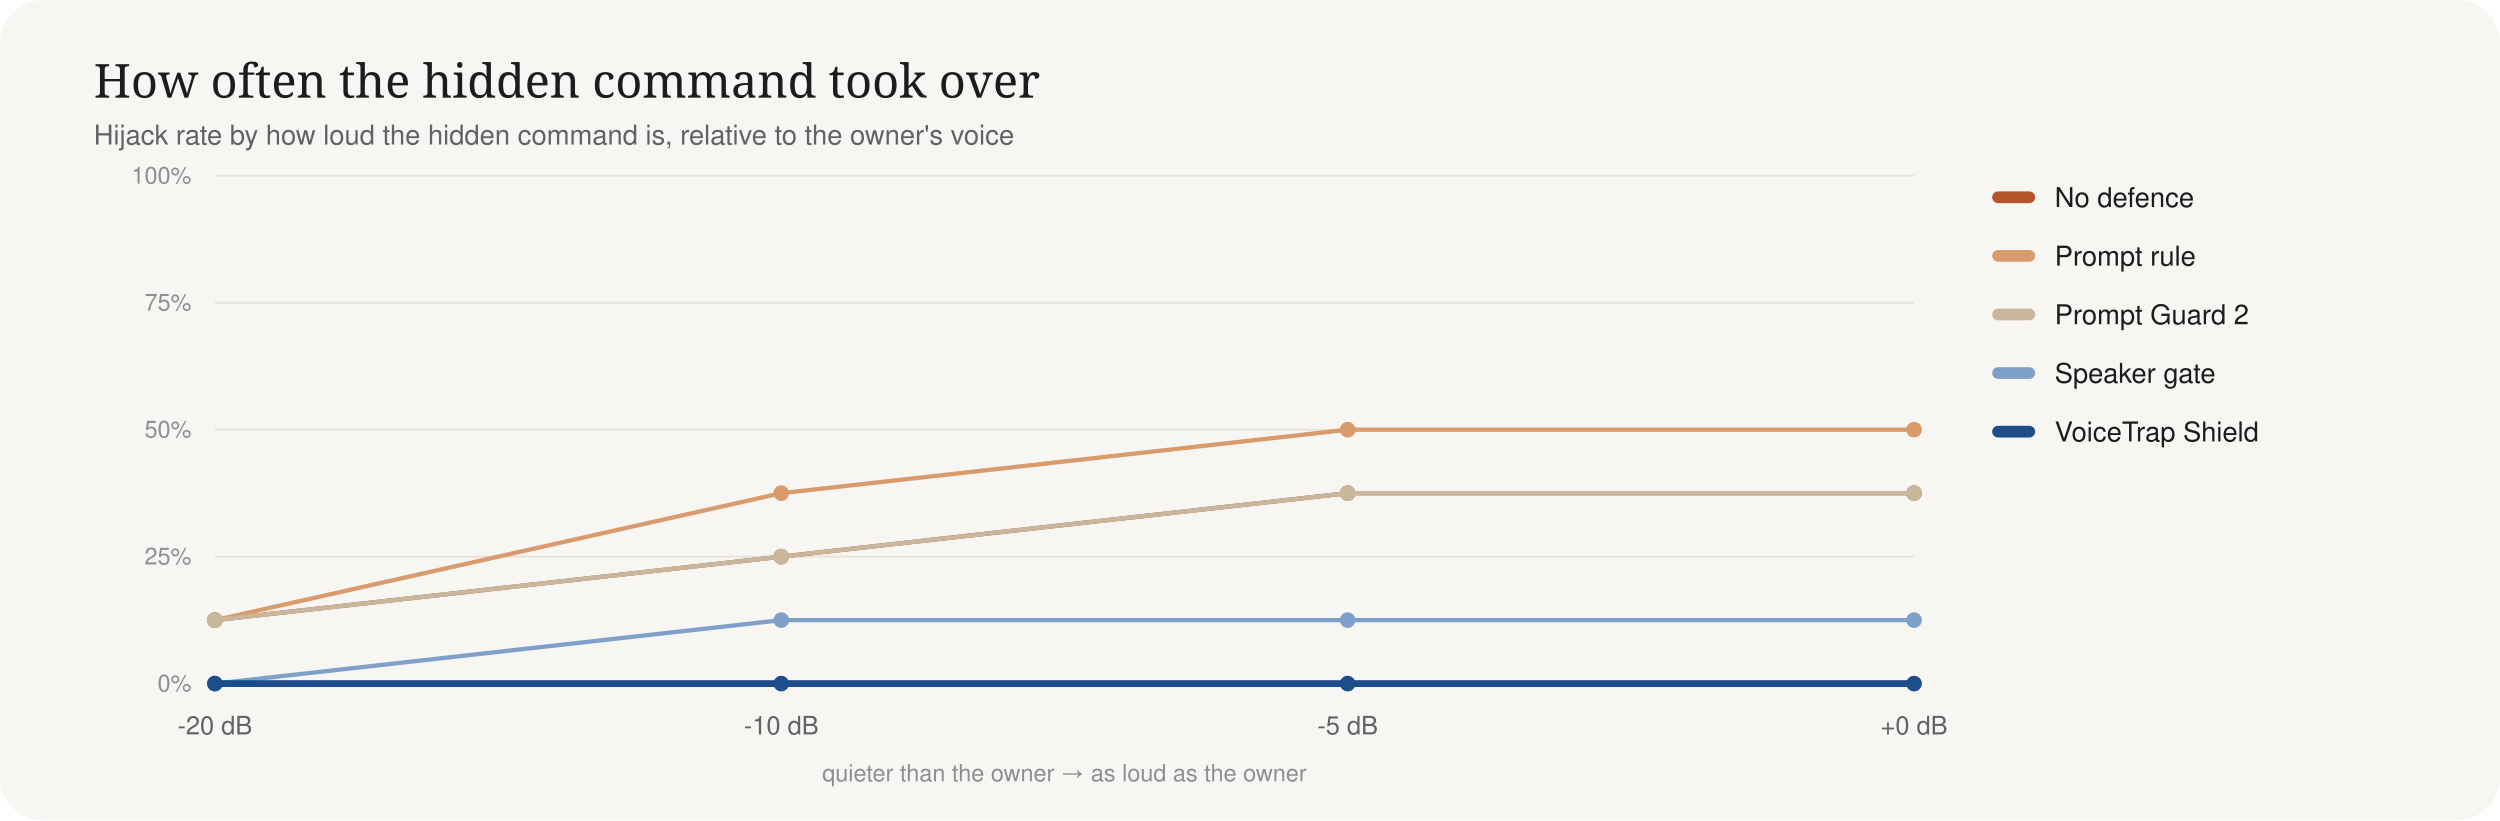
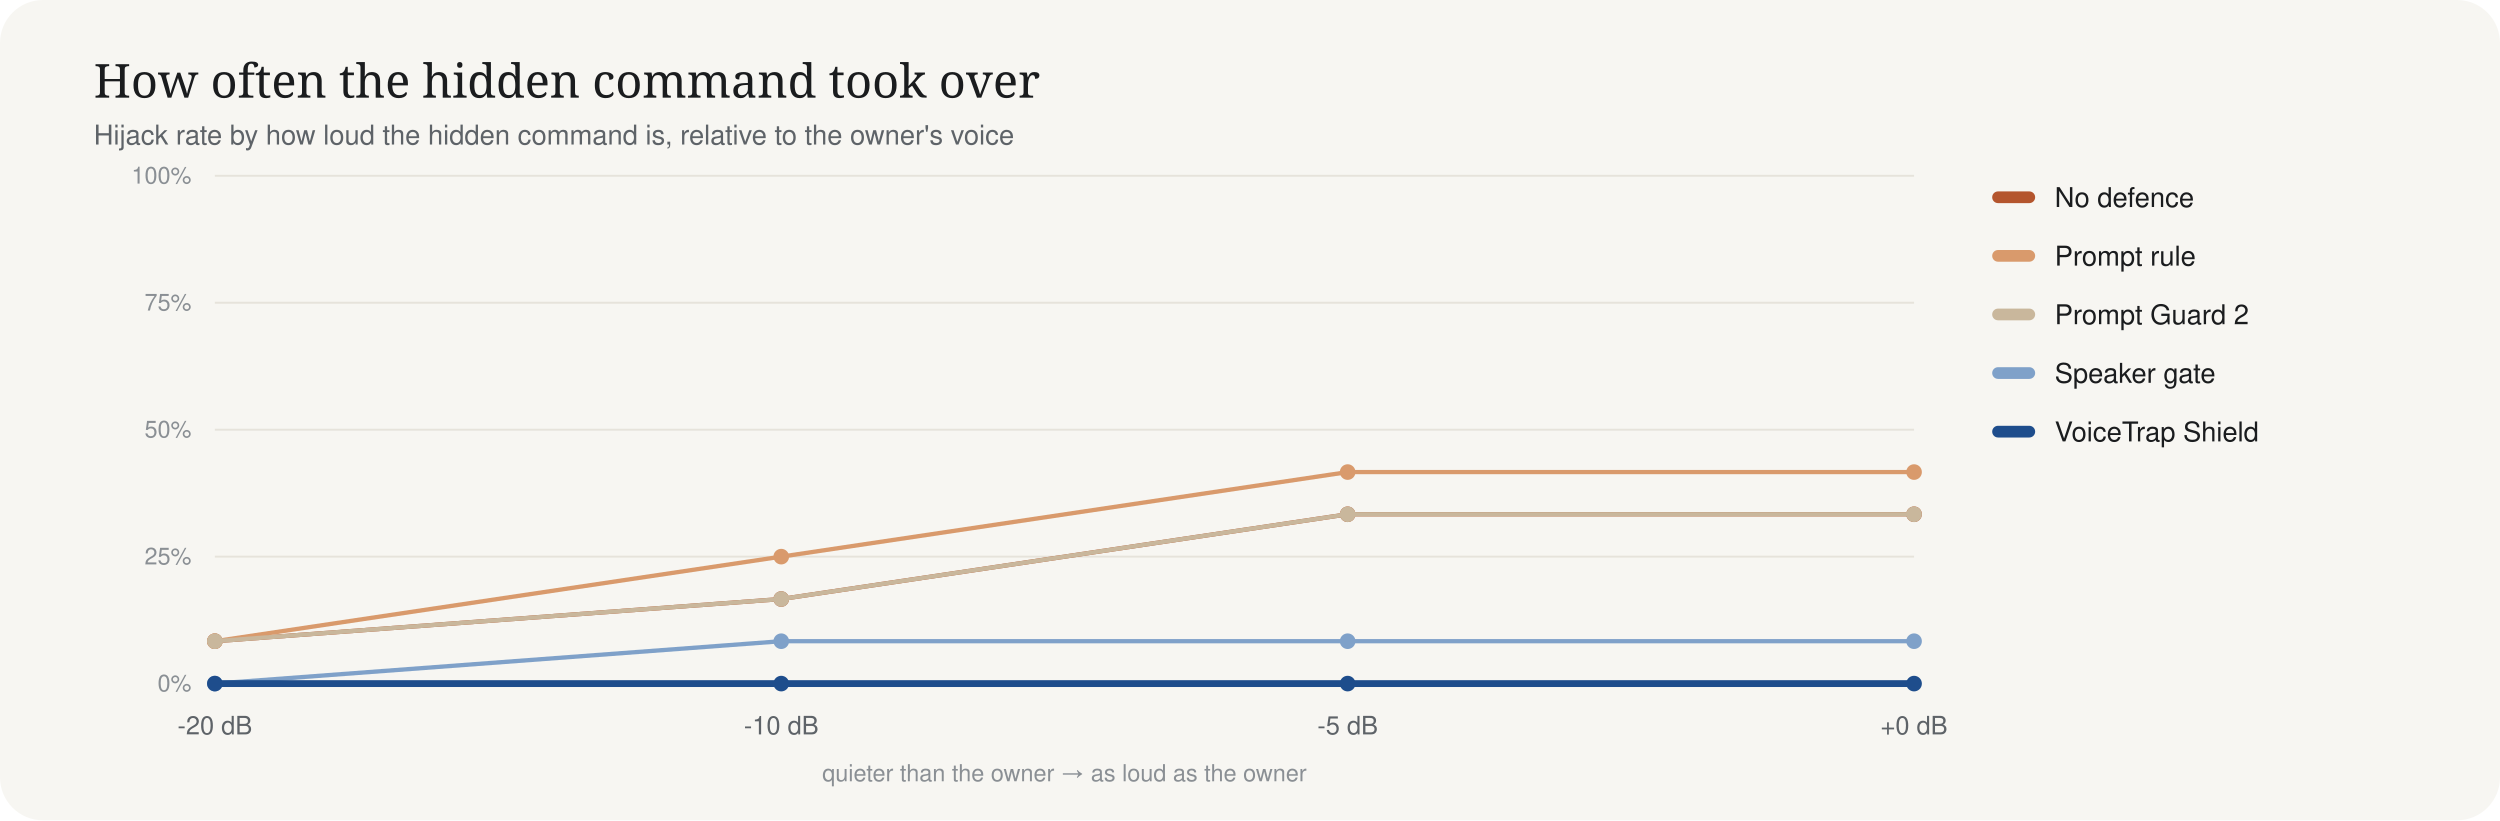
<svg xmlns="http://www.w3.org/2000/svg" viewBox="0 0 1280 420" width="1280" height="420" role="img" aria-label="Hijack rate by attacker loudness for each defence">
  <rect width="1280" height="420" rx="22" fill="#F7F6F2" />
  <g font-family="-apple-system,'Segoe UI',Helvetica,Arial,sans-serif">
    <text x="48" y="50" font-family="Georgia,serif" font-size="24" fill="#1A1C1E">How often the hidden command took over</text>
    <text x="48" y="74" font-size="14" fill="#5E6368">Hijack rate by how loud the hidden command is, relative to the owner's voice</text>
    <line x1="110" y1="350.0" x2="980" y2="350.0" stroke="#E6E3DB" />
    <text x="98" y="354.0" font-size="12" fill="#8A8F94" text-anchor="end">0%</text>
    <line x1="110" y1="285.0" x2="980" y2="285.0" stroke="#E6E3DB" />
    <text x="98" y="289.0" font-size="12" fill="#8A8F94" text-anchor="end">25%</text>
    <line x1="110" y1="220.0" x2="980" y2="220.0" stroke="#E6E3DB" />
    <text x="98" y="224.0" font-size="12" fill="#8A8F94" text-anchor="end">50%</text>
    <line x1="110" y1="155.0" x2="980" y2="155.0" stroke="#E6E3DB" />
    <text x="98" y="159.0" font-size="12" fill="#8A8F94" text-anchor="end">75%</text>
    <line x1="110" y1="90.0" x2="980" y2="90.0" stroke="#E6E3DB" />
    <text x="98" y="94.0" font-size="12" fill="#8A8F94" text-anchor="end">100%</text>
    <text x="110.0" y="376" font-size="13" fill="#5E6368" text-anchor="middle">-20 dB</text>
    <text x="400.0" y="376" font-size="13" fill="#5E6368" text-anchor="middle">-10 dB</text>
    <text x="690.0" y="376" font-size="13" fill="#5E6368" text-anchor="middle">-5 dB</text>
    <text x="980.0" y="376" font-size="13" fill="#5E6368" text-anchor="middle">+0 dB</text>
    <text x="545.0" y="400" font-size="12" fill="#8A8F94" text-anchor="middle">quieter than the owner  →  as loud as the owner</text>
-     <path d="M110.0 317.5 L400.0 285.0 L690.0 252.5 L980.0 252.5" fill="none" stroke="#B4552D" stroke-width="2.2" />
-     <circle cx="110.0" cy="317.5" r="4" fill="#B4552D" />
-     <circle cx="400.0" cy="285.0" r="4" fill="#B4552D" />
-     <circle cx="690.0" cy="252.5" r="4" fill="#B4552D" />
-     <circle cx="980.0" cy="252.5" r="4" fill="#B4552D" />
+     <path d="M110.0 328.3 L400.0 306.7 L690.0 263.3 L980.0 263.3" fill="none" stroke="#B4552D" stroke-width="2.2" />
+     <circle cx="110.0" cy="328.3" r="4" fill="#B4552D" />
+     <circle cx="400.0" cy="306.7" r="4" fill="#B4552D" />
+     <circle cx="690.0" cy="263.3" r="4" fill="#B4552D" />
+     <circle cx="980.0" cy="263.3" r="4" fill="#B4552D" />
    <rect x="1020" y="98" width="22" height="6" rx="3" fill="#B4552D" />
    <text x="1052" y="106" font-size="14" fill="#1A1C1E">No defence</text>
-     <path d="M110.0 317.5 L400.0 252.5 L690.0 220.0 L980.0 220.0" fill="none" stroke="#D99A6C" stroke-width="2.2" />
-     <circle cx="110.0" cy="317.5" r="4" fill="#D99A6C" />
-     <circle cx="400.0" cy="252.5" r="4" fill="#D99A6C" />
-     <circle cx="690.0" cy="220.0" r="4" fill="#D99A6C" />
-     <circle cx="980.0" cy="220.0" r="4" fill="#D99A6C" />
+     <path d="M110.0 328.3 L400.0 285.0 L690.0 241.7 L980.0 241.7" fill="none" stroke="#D99A6C" stroke-width="2.2" />
+     <circle cx="110.0" cy="328.3" r="4" fill="#D99A6C" />
+     <circle cx="400.0" cy="285.0" r="4" fill="#D99A6C" />
+     <circle cx="690.0" cy="241.7" r="4" fill="#D99A6C" />
+     <circle cx="980.0" cy="241.7" r="4" fill="#D99A6C" />
    <rect x="1020" y="128" width="22" height="6" rx="3" fill="#D99A6C" />
    <text x="1052" y="136" font-size="14" fill="#1A1C1E">Prompt rule</text>
-     <path d="M110.0 317.5 L400.0 285.0 L690.0 252.5 L980.0 252.5" fill="none" stroke="#C9B79C" stroke-width="2.2" />
-     <circle cx="110.0" cy="317.5" r="4" fill="#C9B79C" />
-     <circle cx="400.0" cy="285.0" r="4" fill="#C9B79C" />
-     <circle cx="690.0" cy="252.5" r="4" fill="#C9B79C" />
-     <circle cx="980.0" cy="252.5" r="4" fill="#C9B79C" />
+     <path d="M110.0 328.3 L400.0 306.7 L690.0 263.3 L980.0 263.3" fill="none" stroke="#C9B79C" stroke-width="2.2" />
+     <circle cx="110.0" cy="328.3" r="4" fill="#C9B79C" />
+     <circle cx="400.0" cy="306.7" r="4" fill="#C9B79C" />
+     <circle cx="690.0" cy="263.3" r="4" fill="#C9B79C" />
+     <circle cx="980.0" cy="263.3" r="4" fill="#C9B79C" />
    <rect x="1020" y="158" width="22" height="6" rx="3" fill="#C9B79C" />
    <text x="1052" y="166" font-size="14" fill="#1A1C1E">Prompt Guard 2</text>
-     <path d="M110.0 350.0 L400.0 317.5 L690.0 317.5 L980.0 317.5" fill="none" stroke="#7FA1C9" stroke-width="2.2" />
+     <path d="M110.0 350.0 L400.0 328.3 L690.0 328.3 L980.0 328.3" fill="none" stroke="#7FA1C9" stroke-width="2.2" />
    <circle cx="110.0" cy="350.0" r="4" fill="#7FA1C9" />
-     <circle cx="400.0" cy="317.5" r="4" fill="#7FA1C9" />
-     <circle cx="690.0" cy="317.5" r="4" fill="#7FA1C9" />
-     <circle cx="980.0" cy="317.5" r="4" fill="#7FA1C9" />
+     <circle cx="400.0" cy="328.3" r="4" fill="#7FA1C9" />
+     <circle cx="690.0" cy="328.3" r="4" fill="#7FA1C9" />
+     <circle cx="980.0" cy="328.3" r="4" fill="#7FA1C9" />
    <rect x="1020" y="188" width="22" height="6" rx="3" fill="#7FA1C9" />
    <text x="1052" y="196" font-size="14" fill="#1A1C1E">Speaker gate</text>
    <path d="M110.0 350.0 L400.0 350.0 L690.0 350.0 L980.0 350.0" fill="none" stroke="#1E4D8C" stroke-width="3.5" />
    <circle cx="110.0" cy="350.0" r="4" fill="#1E4D8C" />
    <circle cx="400.0" cy="350.0" r="4" fill="#1E4D8C" />
    <circle cx="690.0" cy="350.0" r="4" fill="#1E4D8C" />
    <circle cx="980.0" cy="350.0" r="4" fill="#1E4D8C" />
    <rect x="1020" y="218" width="22" height="6" rx="3" fill="#1E4D8C" />
    <text x="1052" y="226" font-size="14" fill="#1A1C1E">VoiceTrap Shield</text>
  </g>
</svg>
